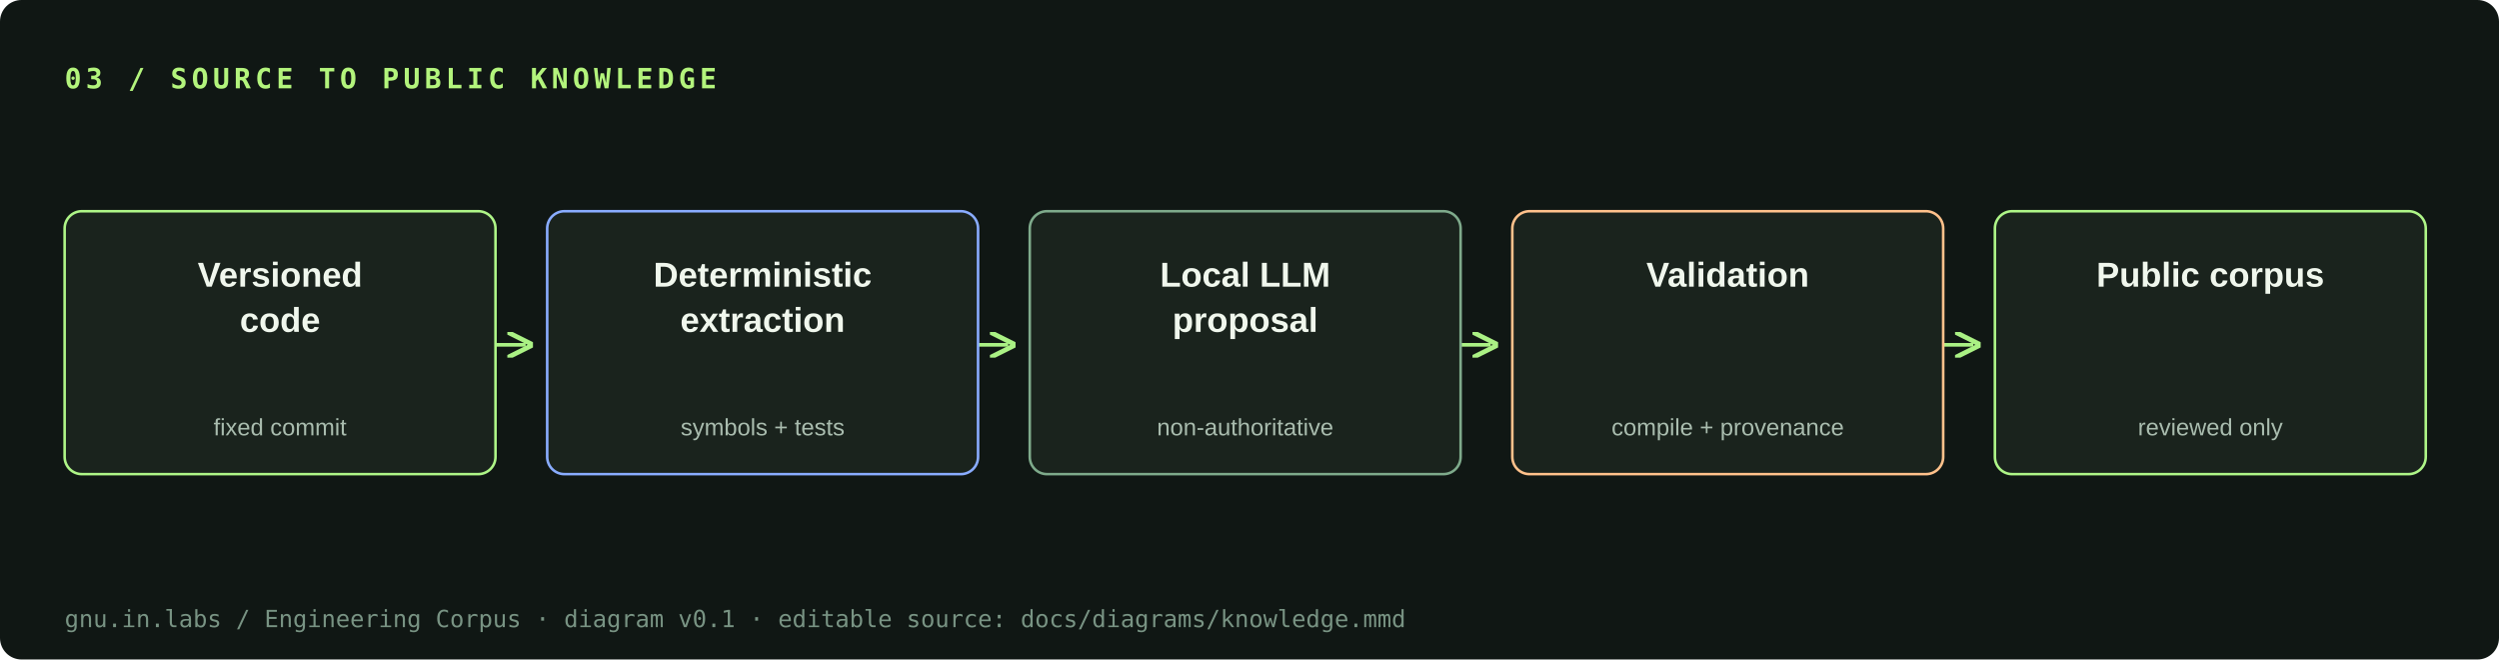
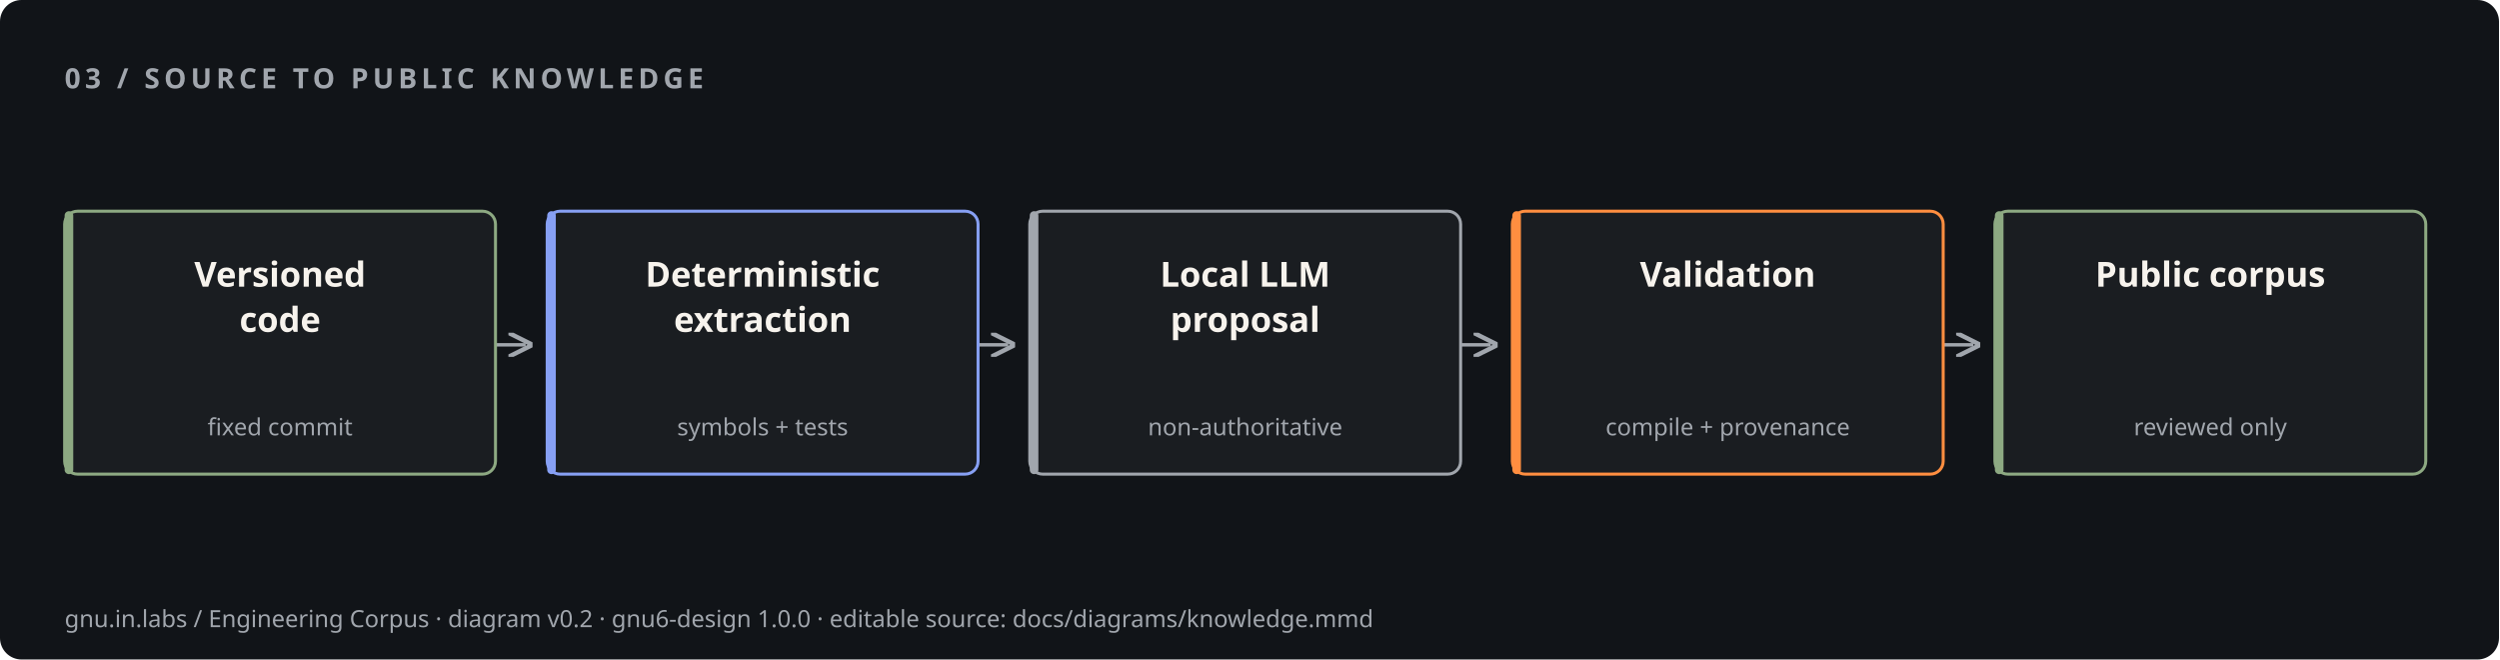
- <svg xmlns="http://www.w3.org/2000/svg" viewBox="0 0 1160 306" role="img" aria-labelledby="title desc">
+ <svg xmlns="http://www.w3.org/2000/svg" viewBox="0 0 1160 306" role="img" aria-labelledby="knowledge-title knowledge-desc" class="g6-dia">
  <defs>
-     <marker id="arrow" markerWidth="7" markerHeight="7" refX="5" refY="3.5" orient="auto">
-       <path d="M0 0 L7 3.5 L0 7" fill="none" stroke="#aaf184" stroke-width="1.3" />
+     <marker id="knowledge-arrow" markerWidth="7" markerHeight="7" refX="5" refY="3.5" orient="auto">
+       <path class="g6-dia-arrowhead" d="M0 0 L7 3.5 L0 7" fill="none" stroke="#A1A6AD" stroke-width="1.3" />
    </marker>
  </defs>
-   <rect width="100%" height="100%" fill="#101714" rx="10" />
-   <text x="30" y="41" fill="#b3f47c" font-family="monospace" font-weight="600" font-size="13" letter-spacing="2">03 / SOURCE TO PUBLIC KNOWLEDGE</text>
-   <line x1="230" y1="160" x2="244" y2="160" stroke="#aaf184" stroke-width="1.7" marker-end="url(#arrow)" />
-   <line x1="454" y1="160" x2="468" y2="160" stroke="#aaf184" stroke-width="1.7" marker-end="url(#arrow)" />
-   <line x1="678" y1="160" x2="692" y2="160" stroke="#aaf184" stroke-width="1.7" marker-end="url(#arrow)" />
-   <line x1="902" y1="160" x2="916" y2="160" stroke="#aaf184" stroke-width="1.7" marker-end="url(#arrow)" />
-   <rect x="30" y="98" width="200" height="122" fill="#1a231d" stroke="#aef587" stroke-width="1.2" rx="8" />
-   <text x="130.0" y="133" text-anchor="middle" font-family="Arial,sans-serif" font-weight="700" font-size="16" fill="#f0f7ed">Versioned</text>
-   <text x="130.0" y="154" text-anchor="middle" font-family="Arial,sans-serif" font-weight="700" font-size="16" fill="#f0f7ed">code</text>
-   <text x="130.0" y="202" text-anchor="middle" font-family="Arial,sans-serif" font-size="11" fill="#a9bcae">fixed commit</text>
-   <rect x="254" y="98" width="200" height="122" fill="#1a231d" stroke="#89acff" stroke-width="1.2" rx="8" />
-   <text x="354.0" y="133" text-anchor="middle" font-family="Arial,sans-serif" font-weight="700" font-size="16" fill="#f0f7ed">Deterministic</text>
-   <text x="354.0" y="154" text-anchor="middle" font-family="Arial,sans-serif" font-weight="700" font-size="16" fill="#f0f7ed">extraction</text>
-   <text x="354.0" y="202" text-anchor="middle" font-family="Arial,sans-serif" font-size="11" fill="#a9bcae">symbols + tests</text>
-   <rect x="478" y="98" width="200" height="122" fill="#1a231d" stroke="#7eaa8b" stroke-width="1.2" rx="8" />
-   <text x="578.0" y="133" text-anchor="middle" font-family="Arial,sans-serif" font-weight="700" font-size="16" fill="#f0f7ed">Local LLM</text>
-   <text x="578.0" y="154" text-anchor="middle" font-family="Arial,sans-serif" font-weight="700" font-size="16" fill="#f0f7ed">proposal</text>
-   <text x="578.0" y="202" text-anchor="middle" font-family="Arial,sans-serif" font-size="11" fill="#a9bcae">non-authoritative</text>
-   <rect x="702" y="98" width="200" height="122" fill="#1a231d" stroke="#ffc18b" stroke-width="1.2" rx="8" />
-   <text x="802.0" y="133" text-anchor="middle" font-family="Arial,sans-serif" font-weight="700" font-size="16" fill="#f0f7ed">Validation</text>
-   <text x="802.0" y="202" text-anchor="middle" font-family="Arial,sans-serif" font-size="11" fill="#a9bcae">compile + provenance</text>
-   <rect x="926" y="98" width="200" height="122" fill="#1a231d" stroke="#aef587" stroke-width="1.2" rx="8" />
-   <text x="1026.0" y="133" text-anchor="middle" font-family="Arial,sans-serif" font-weight="700" font-size="16" fill="#f0f7ed">Public corpus</text>
-   <text x="1026.0" y="202" text-anchor="middle" font-family="Arial,sans-serif" font-size="11" fill="#a9bcae">reviewed only</text>
-   <text x="30" y="291" fill="#789383" font-family="monospace" font-size="11">gnu.in.labs / Engineering Corpus · diagram v0.1 · editable source: docs/diagrams/knowledge.mmd</text>
+   <rect class="g6-dia-bg" width="100%" height="100%" fill="#111418" rx="10" />
+   <text class="g6-dia-kicker" x="30" y="41" fill="#A1A6AD" font-family="Space Grotesk, ui-sans-serif, system-ui, sans-serif" font-weight="600" font-size="13" letter-spacing="2">03 / SOURCE TO PUBLIC KNOWLEDGE</text>
+   <line class="g6-dia-edge" x1="230" y1="160" x2="244" y2="160" stroke="#A1A6AD" stroke-width="1.6" marker-end="url(#knowledge-arrow)" />
+   <line class="g6-dia-edge" x1="454" y1="160" x2="468" y2="160" stroke="#A1A6AD" stroke-width="1.6" marker-end="url(#knowledge-arrow)" />
+   <line class="g6-dia-edge" x1="678" y1="160" x2="692" y2="160" stroke="#A1A6AD" stroke-width="1.6" marker-end="url(#knowledge-arrow)" />
+   <line class="g6-dia-edge" x1="902" y1="160" x2="916" y2="160" stroke="#A1A6AD" stroke-width="1.6" marker-end="url(#knowledge-arrow)" />
+   <rect class="g6-dia-node g6-dia-main" x="30" y="98" width="200" height="122" fill="#1A1D21" stroke="#8DA982" stroke-width="1.4" rx="6" />
+   <rect class="g6-dia-tab g6-dia-main" x="30" y="98" width="4" height="122" fill="#8DA982" rx="2" />
+   <text class="g6-dia-label" x="130.0" y="133" text-anchor="middle" font-family="Space Grotesk, ui-sans-serif, system-ui, sans-serif" font-weight="700" font-size="16" fill="#F7F3ED">Versioned</text>
+   <text class="g6-dia-label" x="130.0" y="154" text-anchor="middle" font-family="Space Grotesk, ui-sans-serif, system-ui, sans-serif" font-weight="700" font-size="16" fill="#F7F3ED">code</text>
+   <text class="g6-dia-sub" x="130.0" y="202" text-anchor="middle" font-family="Space Grotesk, ui-sans-serif, system-ui, sans-serif" font-size="11" fill="#A1A6AD">fixed commit</text>
+   <rect class="g6-dia-node g6-dia-alt" x="254" y="98" width="200" height="122" fill="#1A1D21" stroke="#87A0F4" stroke-width="1.4" rx="6" />
+   <rect class="g6-dia-tab g6-dia-alt" x="254" y="98" width="4" height="122" fill="#87A0F4" rx="2" />
+   <text class="g6-dia-label" x="354.0" y="133" text-anchor="middle" font-family="Space Grotesk, ui-sans-serif, system-ui, sans-serif" font-weight="700" font-size="16" fill="#F7F3ED">Deterministic</text>
+   <text class="g6-dia-label" x="354.0" y="154" text-anchor="middle" font-family="Space Grotesk, ui-sans-serif, system-ui, sans-serif" font-weight="700" font-size="16" fill="#F7F3ED">extraction</text>
+   <text class="g6-dia-sub" x="354.0" y="202" text-anchor="middle" font-family="Space Grotesk, ui-sans-serif, system-ui, sans-serif" font-size="11" fill="#A1A6AD">symbols + tests</text>
+   <rect class="g6-dia-node g6-dia-muted" x="478" y="98" width="200" height="122" fill="#1A1D21" stroke="#A1A6AD" stroke-width="1.4" rx="6" />
+   <rect class="g6-dia-tab g6-dia-muted" x="478" y="98" width="4" height="122" fill="#A1A6AD" rx="2" />
+   <text class="g6-dia-label" x="578.0" y="133" text-anchor="middle" font-family="Space Grotesk, ui-sans-serif, system-ui, sans-serif" font-weight="700" font-size="16" fill="#F7F3ED">Local LLM</text>
+   <text class="g6-dia-label" x="578.0" y="154" text-anchor="middle" font-family="Space Grotesk, ui-sans-serif, system-ui, sans-serif" font-weight="700" font-size="16" fill="#F7F3ED">proposal</text>
+   <text class="g6-dia-sub" x="578.0" y="202" text-anchor="middle" font-family="Space Grotesk, ui-sans-serif, system-ui, sans-serif" font-size="11" fill="#A1A6AD">non-authoritative</text>
+   <rect class="g6-dia-node g6-dia-gate" x="702" y="98" width="200" height="122" fill="#1A1D21" stroke="#FF8E40" stroke-width="1.4" rx="6" />
+   <rect class="g6-dia-tab g6-dia-gate" x="702" y="98" width="4" height="122" fill="#FF8E40" rx="2" />
+   <text class="g6-dia-label" x="802.0" y="133" text-anchor="middle" font-family="Space Grotesk, ui-sans-serif, system-ui, sans-serif" font-weight="700" font-size="16" fill="#F7F3ED">Validation</text>
+   <text class="g6-dia-sub" x="802.0" y="202" text-anchor="middle" font-family="Space Grotesk, ui-sans-serif, system-ui, sans-serif" font-size="11" fill="#A1A6AD">compile + provenance</text>
+   <rect class="g6-dia-node g6-dia-main" x="926" y="98" width="200" height="122" fill="#1A1D21" stroke="#8DA982" stroke-width="1.4" rx="6" />
+   <rect class="g6-dia-tab g6-dia-main" x="926" y="98" width="4" height="122" fill="#8DA982" rx="2" />
+   <text class="g6-dia-label" x="1026.0" y="133" text-anchor="middle" font-family="Space Grotesk, ui-sans-serif, system-ui, sans-serif" font-weight="700" font-size="16" fill="#F7F3ED">Public corpus</text>
+   <text class="g6-dia-sub" x="1026.0" y="202" text-anchor="middle" font-family="Space Grotesk, ui-sans-serif, system-ui, sans-serif" font-size="11" fill="#A1A6AD">reviewed only</text>
+   <text class="g6-dia-sub" x="30" y="291" fill="#A1A6AD" font-family="Space Grotesk, ui-sans-serif, system-ui, sans-serif" font-size="11">gnu.in.labs / Engineering Corpus · diagram v0.2 · gnu6-design 1.0.0 · editable source: docs/diagrams/knowledge.mmd</text>
</svg>
